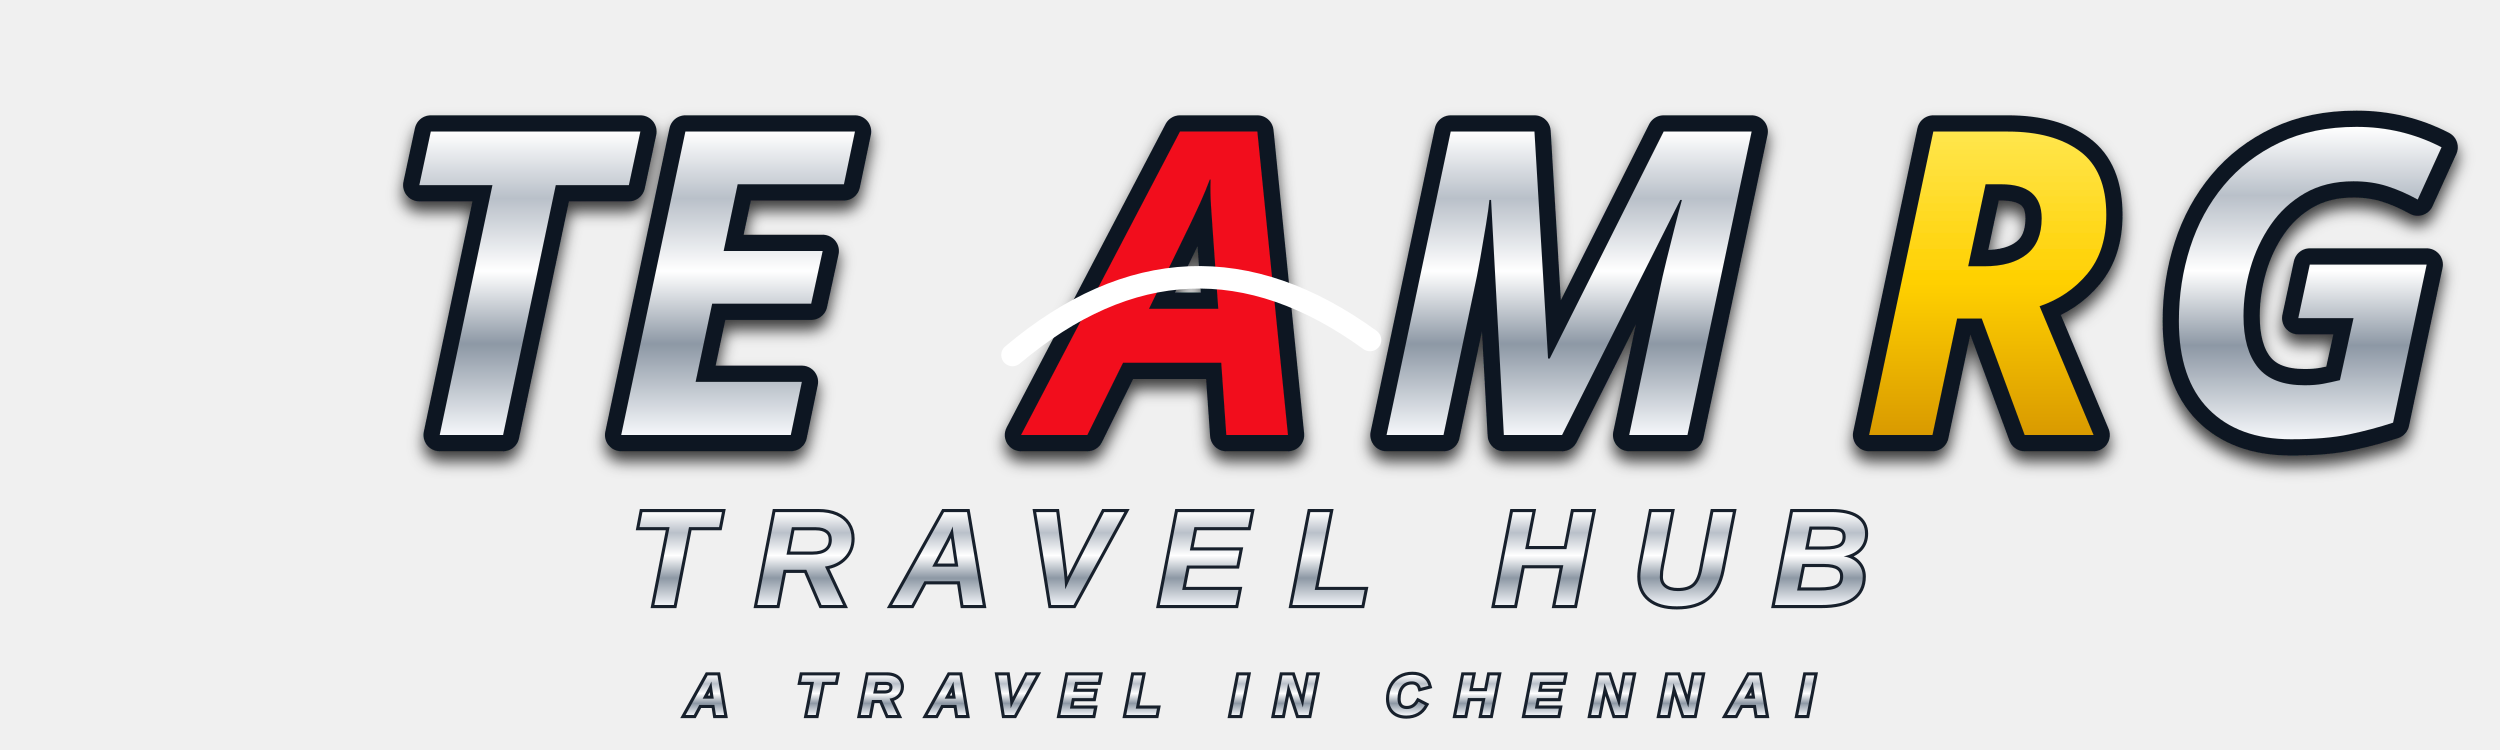
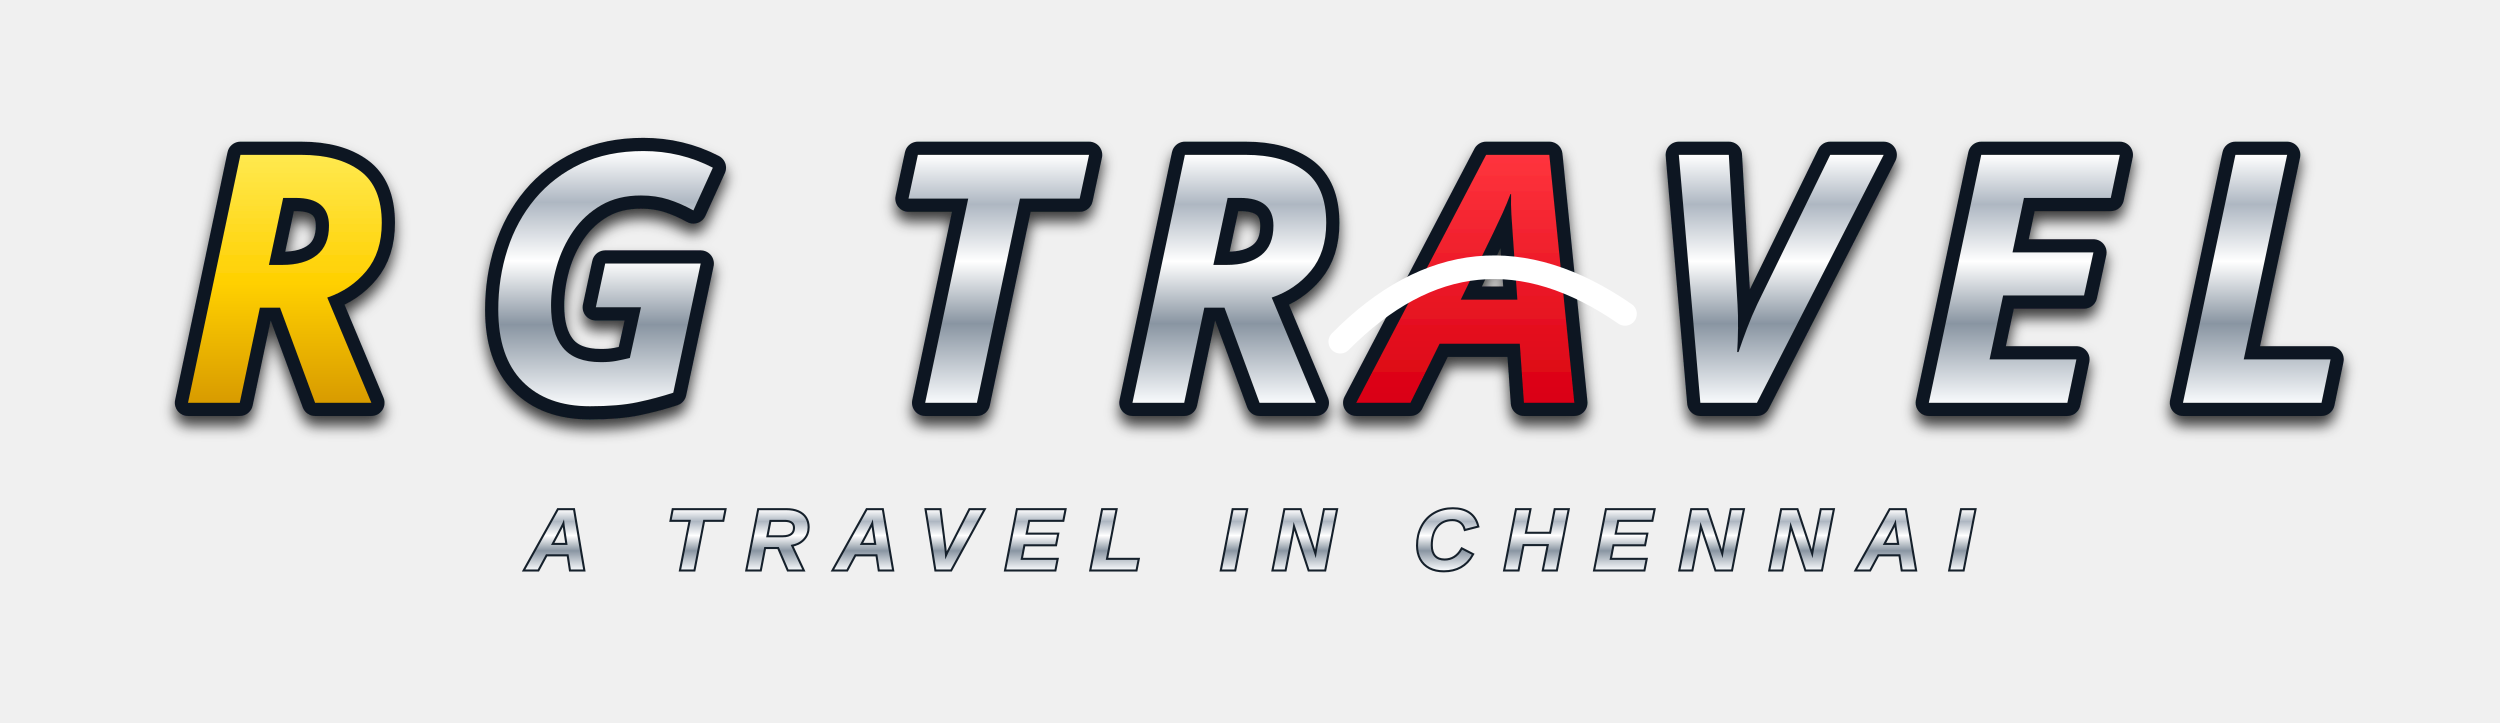
- <svg xmlns="http://www.w3.org/2000/svg" viewBox="0 0 1000 300" role="img" aria-labelledby="title desc">
+ <svg xmlns="http://www.w3.org/2000/svg" viewBox="0 0 1800 520" role="img" aria-labelledby="title desc">
  <defs>
    <linearGradient id="chrome" x1="0" y1="0" x2="0" y2="1">
-       <stop offset="0" stop-color="#fff" />
-       <stop offset=".22" stop-color="#b9c0c9" />
-       <stop offset=".46" stop-color="#fff" />
-       <stop offset=".7" stop-color="#8d98a5" />
-       <stop offset="1" stop-color="#f5f7fa" />
+       <stop offset="0" stop-color="#ffffff" />
+       <stop offset=".2" stop-color="#aeb7c2" />
+       <stop offset=".43" stop-color="#ffffff" />
+       <stop offset=".68" stop-color="#8995a2" />
+       <stop offset="1" stop-color="#f8fafc" />
    </linearGradient>
    <linearGradient id="yellow" x1="0" y1="0" x2="0" y2="1">
-       <stop offset="0" stop-color="#ffe64d" />
-       <stop offset=".5" stop-color="#ffd000" />
-       <stop offset="1" stop-color="#d99a00" />
+       <stop offset="0" stop-color="#ffe94f" />
+       <stop offset=".52" stop-color="#ffd000" />
+       <stop offset="1" stop-color="#d89b00" />
    </linearGradient>
-     <filter id="depth" x="-10%" y="-20%" width="120%" height="150%">
-       <feGaussianBlur in="SourceAlpha" stdDeviation="3" />
-       <feOffset dy="4" />
-       <feComponentTransfer>
+     <linearGradient id="red" x1="0" y1="0" x2="0" y2="1">
+       <stop offset="0" stop-color="#ff343d" />
+       <stop offset="1" stop-color="#d90012" />
+     </linearGradient>
+     <filter id="depth" x="-12%" y="-18%" width="124%" height="145%">
+       <feGaussianBlur in="SourceAlpha" stdDeviation="5" result="blur" />
+       <feOffset in="blur" dx="0" dy="7" result="offset" />
+       <feComponentTransfer in="offset" result="shadow">
        <feFuncA type="linear" slope=".75" />
      </feComponentTransfer>
      <feMerge>
-         <feMergeNode />
+         <feMergeNode in="shadow" />
        <feMergeNode in="SourceGraphic" />
      </feMerge>
    </filter>
  </defs>
-   <g filter="url(#depth)" font-family="Arial Black,Impact,sans-serif" font-style="italic" font-weight="900" text-anchor="middle" stroke="#111923" stroke-width="13" stroke-linejoin="round" paint-order="stroke fill">
-     <text x="245" y="174" font-size="170" fill="url(#chrome)" textLength="390" lengthAdjust="spacingAndGlyphs">TE</text>
-     <text x="472" y="174" font-size="170" fill="#f20d1b">A</text>
-     <text x="625" y="174" font-size="170" fill="url(#chrome)">M</text>
-     <text x="795" y="174" font-size="170" fill="url(#yellow)">R</text>
-     <text x="920" y="174" font-size="170" fill="url(#chrome)">G</text>
+   <g filter="url(#depth)" font-family="Arial Black,Impact,sans-serif" font-style="italic" font-weight="900" font-size="250" text-anchor="middle" stroke="#101820" stroke-width="19" stroke-linejoin="round" paint-order="stroke fill">
+     <text x="205" y="290" fill="url(#yellow)">R</text>
+     <text x="430" y="290" fill="url(#chrome)">G</text>
+     <text x="700" y="290" fill="url(#chrome)">T</text>
+     <text x="885" y="290" fill="url(#chrome)">R</text>
+     <text x="1070" y="290" fill="url(#red)">A</text>
+     <text x="1260" y="290" fill="url(#chrome)">V</text>
+     <text x="1450" y="290" fill="url(#chrome)">E</text>
+     <text x="1630" y="290" fill="url(#chrome)">L</text>
  </g>
-   <path d="M405 142 Q475 83 548 136" fill="none" stroke="#fff" stroke-width="9" stroke-linecap="round" />
-   <g text-anchor="middle" font-family="Arial,sans-serif" font-style="italic" font-weight="900" fill="url(#chrome)" stroke="#17202c" stroke-width="2.5" paint-order="stroke">
-     <text x="500" y="242" font-size="54" letter-spacing="17">TRAVEL HUB</text>
-     <text x="500" y="286" font-size="23" letter-spacing="11">A TRAVEL IN CHENNAI</text>
+   <path d="M965 246 Q1060 150 1170 226" fill="none" stroke="#fff" stroke-width="17" stroke-linecap="round" />
+   <g fill="url(#chrome)" stroke="#15202b" stroke-width="3" paint-order="stroke" font-family="Arial,sans-serif" font-style="italic" font-weight="900" text-anchor="middle">
+     <text x="900" y="410" font-size="62" letter-spacing="20">A TRAVEL IN CHENNAI</text>
  </g>
-   <path d="M75 225 H285 M715 225 H925" stroke="url(#chrome)" stroke-width="7" stroke-linecap="round" />
+   <path d="M150 395 H410 M1390 395 H1650" stroke="url(#chrome)" stroke-width="10" stroke-linecap="round" />
</svg>
